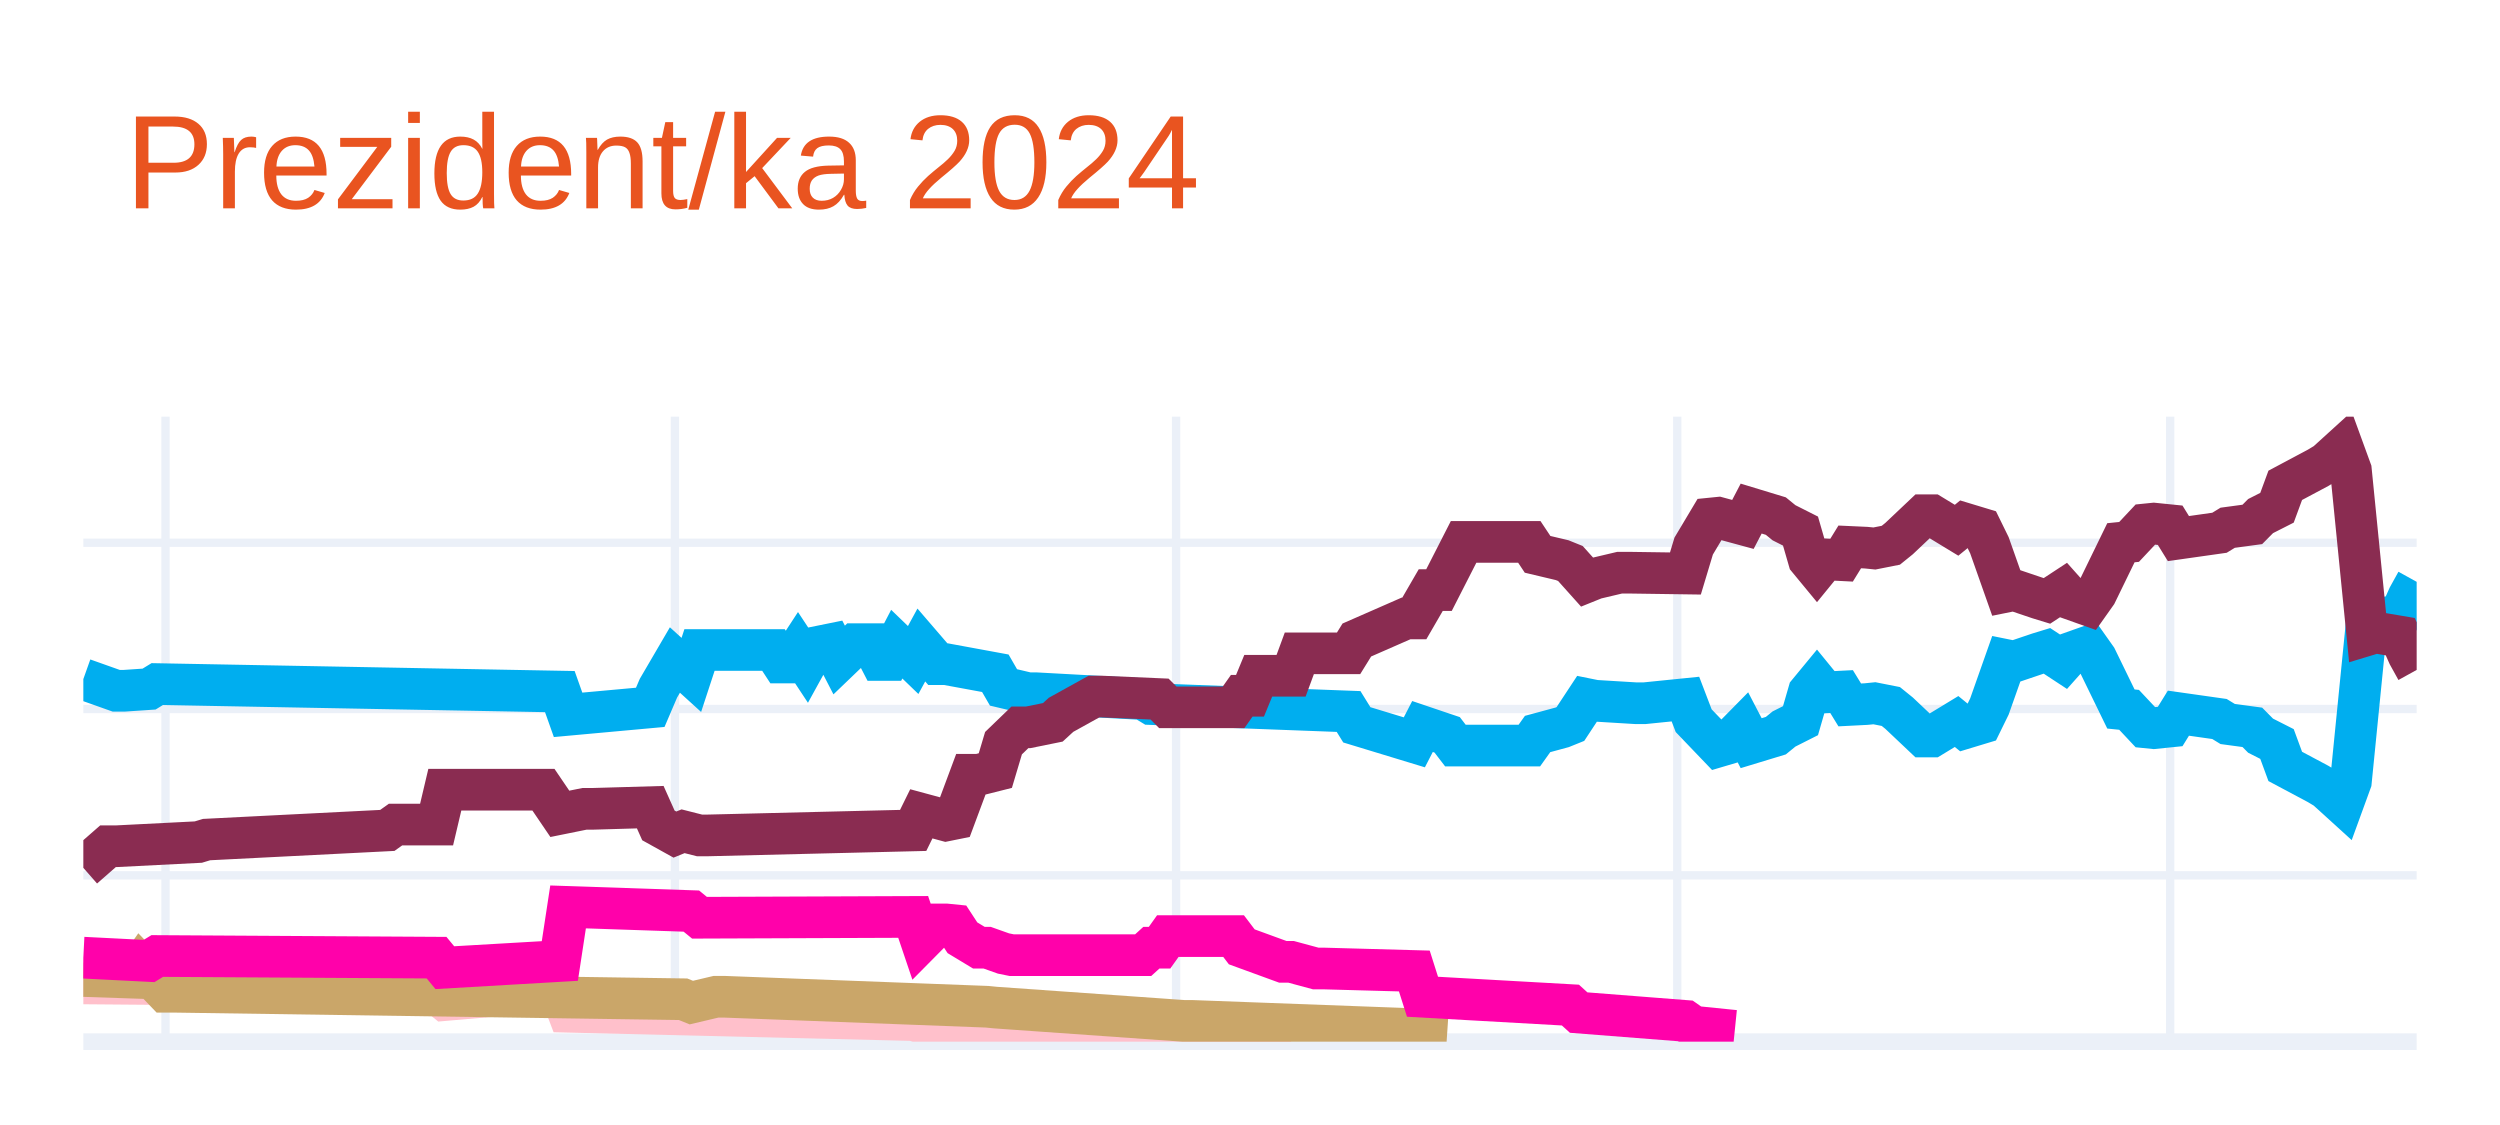
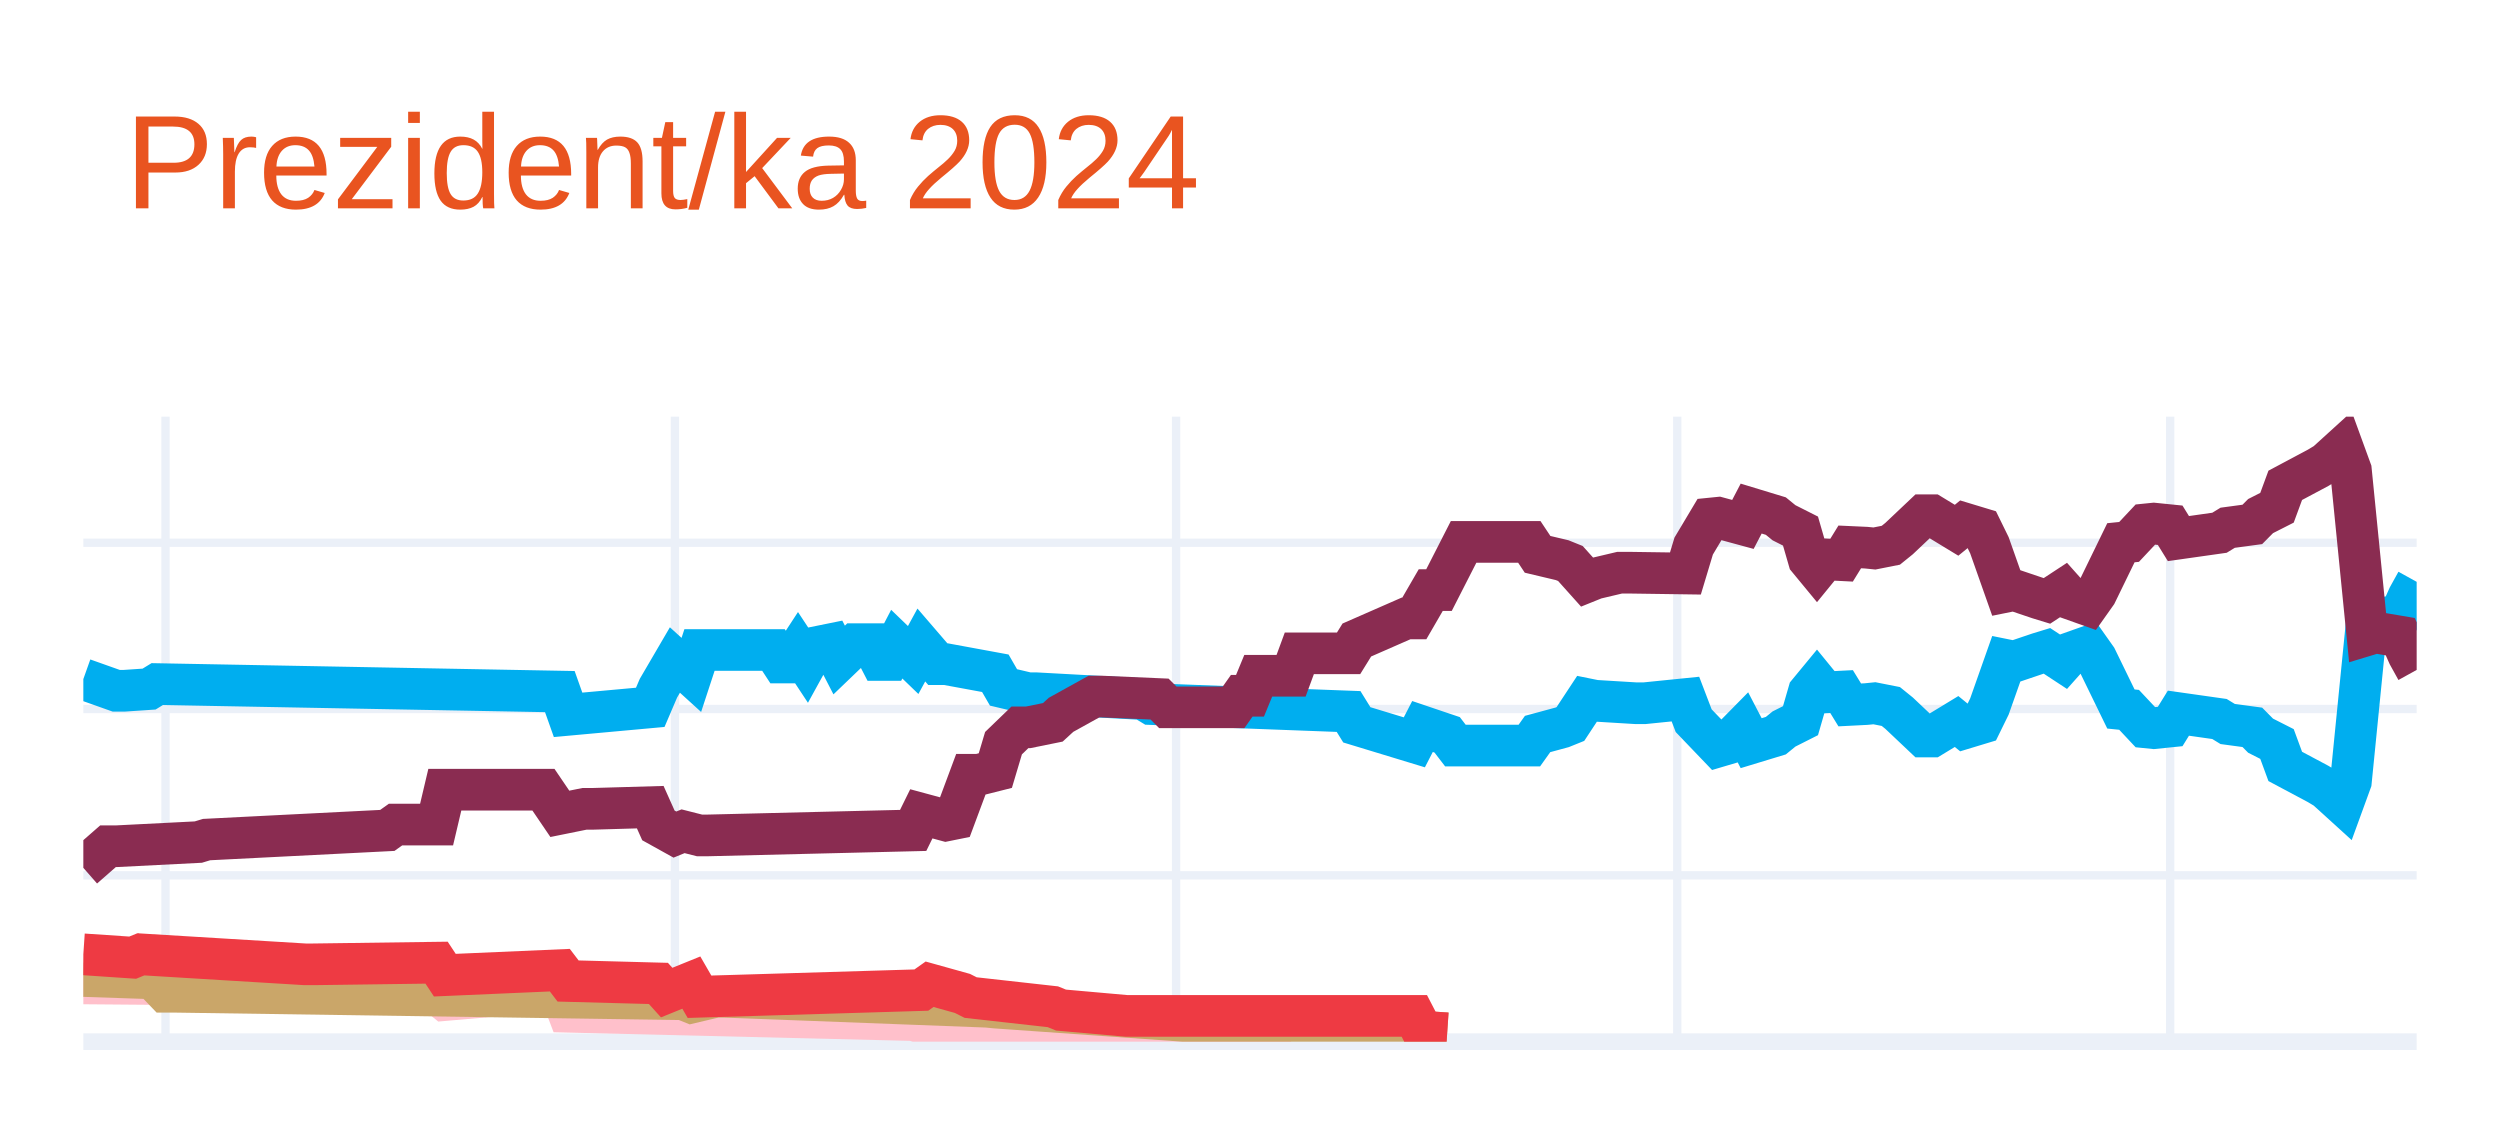
<svg xmlns="http://www.w3.org/2000/svg" class="main-svg" width="300" height="135" style="" viewBox="0 0 300 135">
  <rect x="0" y="0" width="300" height="135" style="fill: rgb(255, 255, 255); fill-opacity: 1;" />
-   <defs id="defs-509f49">
+   <defs id="defs-ee3119">
    <g class="clips">
-       <clipPath id="clip509f49xyplot" class="plotclip">
+       <clipPath id="clipee3119xyplot" class="plotclip">
        <rect width="280" height="75" />
      </clipPath>
-       <clipPath class="axesclip" id="clip509f49x">
+       <clipPath class="axesclip" id="clipee3119x">
        <rect x="10" y="0" width="280" height="135" />
      </clipPath>
-       <clipPath class="axesclip" id="clip509f49y">
+       <clipPath class="axesclip" id="clipee3119y">
        <rect x="0" y="50" width="300" height="75" />
      </clipPath>
-       <clipPath class="axesclip" id="clip509f49xy">
+       <clipPath class="axesclip" id="clipee3119xy">
        <rect x="10" y="50" width="280" height="75" />
      </clipPath>
    </g>
    <g class="gradients" />
    <g class="patterns" />
  </defs>
  <g class="bglayer" />
  <g class="layer-below">
    <g class="imagelayer" />
    <g class="shapelayer" />
  </g>
  <g class="cartesianlayer">
    <g class="subplot xy">
      <g class="layer-subplot">
        <g class="shapelayer" />
        <g class="imagelayer" />
      </g>
      <g class="minor-gridlayer">
        <g class="x" />
        <g class="y" />
      </g>
      <g class="gridlayer">
        <g class="x">
          <path class="xgrid crisp" transform="translate(19.86,0)" d="M0,50v75" style="stroke: rgb(235, 240, 248); stroke-opacity: 1; stroke-width: 1px;" />
          <path class="xgrid crisp" transform="translate(80.99,0)" d="M0,50v75" style="stroke: rgb(235, 240, 248); stroke-opacity: 1; stroke-width: 1px;" />
          <path class="xgrid crisp" transform="translate(141.13,0)" d="M0,50v75" style="stroke: rgb(235, 240, 248); stroke-opacity: 1; stroke-width: 1px;" />
          <path class="xgrid crisp" transform="translate(201.27,0)" d="M0,50v75" style="stroke: rgb(235, 240, 248); stroke-opacity: 1; stroke-width: 1px;" />
          <path class="xgrid crisp" transform="translate(260.42,0)" d="M0,50v75" style="stroke: rgb(235, 240, 248); stroke-opacity: 1; stroke-width: 1px;" />
        </g>
        <g class="y">
          <path class="ygrid crisp" transform="translate(0,105.04)" d="M10,0h280" style="stroke: rgb(235, 240, 248); stroke-opacity: 1; stroke-width: 1px;" />
          <path class="ygrid crisp" transform="translate(0,85.08)" d="M10,0h280" style="stroke: rgb(235, 240, 248); stroke-opacity: 1; stroke-width: 1px;" />
          <path class="ygrid crisp" transform="translate(0,65.13)" d="M10,0h280" style="stroke: rgb(235, 240, 248); stroke-opacity: 1; stroke-width: 1px;" />
        </g>
      </g>
      <g class="zerolinelayer">
        <path class="yzl zl crisp" transform="translate(0,125)" d="M10,0h280" style="stroke: rgb(235, 240, 248); stroke-opacity: 1; stroke-width: 2px;" />
      </g>
      <path class="xlines-below" />
      <path class="ylines-below" />
      <g class="overlines-below" />
      <g class="xaxislayer-below" />
      <g class="yaxislayer-below" />
      <g class="overaxes-below" />
-       <g class="plot" transform="translate(10,50)" clip-path="url(#clip509f49xyplot)">
+       <g class="plot" transform="translate(10,50)" clip-path="url(#clipee3119xyplot)">
        <g class="scatterlayer mlayer">
-           <g class="trace scatter tracecd2d57" style="stroke-miterlimit: 2; opacity: 1;">
+           <g class="trace scatter tracef46b23" style="stroke-miterlimit: 2; opacity: 1;">
            <g class="fills" />
            <g class="errorbars" />
            <g class="lines">
              <path class="js-line" d="M0,31.49L3.94,32.89L4.93,32.89L7.89,32.69L8.87,32.09L57.18,32.99L58.17,35.78L68.03,34.88L69.01,32.59L70.99,29.2L71.97,30.09L72.96,30.99L73.94,28L82.82,28L83.8,29.5L84.79,29.5L85.77,28L86.76,29.5L87.75,27.7L89.72,27.3L90.7,29.2L92.68,27.3L93.66,27.3L94.65,27.3L95.63,29.2L96.62,29.2L97.61,27.3L99.58,29.2L100.56,27.4L102.54,29.7L103.52,29.7L109.44,30.79L110.42,32.49L113.38,33.19L114.37,33.19L127.18,33.89L128.17,34.49L151.83,35.38L152.82,36.98L159.72,39.08L160.7,37.18L163.66,38.18L164.65,39.47L173.52,39.47L174.51,38.08L177.46,37.28L178.45,36.88L180.42,33.89L181.41,34.09L186.34,34.39L187.32,34.39L192.25,33.89L193.24,36.48L196.2,39.57L197.18,39.28L199.15,37.28L200.14,39.18L203.1,38.28L204.08,37.48L206.06,36.48L207.04,33.09L208.03,31.89L209.01,33.09L210.99,32.99L211.97,34.59L213.94,34.49L214.93,34.39L216.9,34.78L217.89,35.58L220.85,38.38L221.83,38.38L224.79,36.58L225.77,37.38L227.75,36.78L228.73,34.78L230.7,29.2L231.69,29.4L234.65,28.4L235.63,28.1L237.61,29.4L238.59,28.3L240.56,27.6L241.55,29L244.51,35.08L245.49,35.18L247.46,37.28L248.45,37.38L250.42,37.18L251.41,35.58L256.34,36.28L257.32,36.88L260.28,37.28L261.27,38.28L263.24,39.28L264.23,41.97L268.17,44.07L269.15,44.66L271.13,46.46L272.11,43.77L274.08,24.01L275.07,24.31L278.03,23.81L279.01,21.61L280,19.82" style="vector-effect: none; fill: none; stroke: rgb(0, 174, 239); stroke-opacity: 1; stroke-width: 5px; opacity: 1;" />
            </g>
            <g class="points" />
            <g class="text" />
          </g>
-           <g class="trace scatter tracee8d5ca" style="stroke-miterlimit: 2; opacity: 1;">
+           <g class="trace scatter traceb4e49b" style="stroke-miterlimit: 2; opacity: 1;">
            <g class="fills" />
            <g class="errorbars" />
            <g class="lines">
              <path class="js-line" d="M0,54.14L2.96,51.55L3.94,51.55L13.8,51.05L14.79,50.75L36.48,49.65L37.46,48.95L42.39,48.95L43.38,44.76L55.21,44.76L57.18,47.66L60.14,47.06L61.13,47.06L68.03,46.86L69.01,49.05L70.99,50.15L71.97,49.75L73.94,50.25L74.93,50.25L99.58,49.65L100.56,47.66L103.52,48.46L104.51,48.26L106.48,42.97L107.46,42.97L109.44,42.47L110.42,39.18L112.39,37.28L113.38,37.28L116.34,36.68L117.32,35.78L121.27,33.59L122.25,33.59L129.15,33.89L130.14,34.88L138.03,34.88L139.01,33.49L140,33.49L140.99,31.09L144.93,31.09L145.92,28.4L151.83,28.4L152.82,26.8L158.73,24.21L159.72,24.21L161.69,20.81L162.68,20.81L165.63,15.03L166.62,15.03L173.52,15.03L174.51,16.52L177.46,17.22L178.45,17.62L180.42,19.82L181.41,19.42L184.37,18.72L185.35,18.72L192.25,18.82L193.24,15.53L195.21,12.23L196.2,12.13L199.15,12.93L200.14,11.03L203.1,11.93L204.08,12.73L206.06,13.73L207.04,17.12L208.03,18.32L209.01,17.12L210.99,17.22L211.97,15.63L213.94,15.72L214.93,15.82L216.9,15.43L217.89,14.63L220.85,11.83L221.83,11.83L224.79,13.63L225.77,12.83L227.75,13.43L228.73,15.43L230.7,21.01L231.69,20.81L234.65,21.81L235.63,22.11L237.61,20.81L238.59,21.91L240.56,22.61L241.55,21.21L244.51,15.13L245.49,15.03L247.46,12.93L248.45,12.83L250.42,13.03L251.41,14.63L256.34,13.93L257.32,13.33L260.28,12.93L261.27,11.93L263.24,10.93L264.23,8.24L268.17,6.14L269.15,5.55L271.13,3.75L272.11,6.44L274.08,26.2L275.07,25.9L278.03,26.4L279.01,28.6L280,30.39" style="vector-effect: none; fill: none; stroke: rgb(138, 44, 81); stroke-opacity: 1; stroke-width: 5px; opacity: 1;" />
            </g>
            <g class="points" />
            <g class="text" />
          </g>
-           <g class="trace scatter trace03e18c" style="stroke-miterlimit: 2; opacity: 1;">
+           <g class="trace scatter trace2bf097" style="stroke-miterlimit: 2; opacity: 1;">
            <g class="fills" />
            <g class="errorbars" />
            <g class="lines">
              <path class="js-line" d="M0,68.01L11.83,68.11L12.82,68.11L42.39,69.21L43.38,70.01L57.18,68.81L58.17,71.41L99.58,72.41L100.56,72.7L107.46,72.61L108.45,72.61L130.14,73.7L132.11,73.7L144.93,73.7" style="vector-effect: none; fill: none; stroke: rgb(255, 192, 203); stroke-opacity: 1; stroke-width: 5px; opacity: 1;" />
            </g>
            <g class="points" />
            <g class="text" />
          </g>
-           <g class="trace scatter trace3382ca" style="stroke-miterlimit: 2; opacity: 1;">
+           <g class="trace scatter trace53e419" style="stroke-miterlimit: 2; opacity: 1;">
            <g class="fills" />
            <g class="errorbars" />
            <g class="lines">
              <path class="js-line" d="M0,67.12L5.92,67.32L6.9,65.92L9.86,69.01L10.85,69.01L71.97,69.91L72.96,70.31L75.92,69.61L76.9,69.61L108.45,70.81L109.44,70.91L132.11,72.51L133.1,72.51L159.72,73.5L160.7,73.8L163.66,74" style="vector-effect: none; fill: none; stroke: rgb(202, 166, 105); stroke-opacity: 1; stroke-width: 5px; opacity: 1;" />
            </g>
            <g class="points" />
            <g class="text" />
          </g>
-           <g class="trace scatter tracee0995c" style="stroke-miterlimit: 2; opacity: 1;">
+           <g class="trace scatter trace7a1546" style="stroke-miterlimit: 2; opacity: 1;">
            <g class="fills" />
            <g class="errorbars" />
            <g class="lines">
-               <path class="js-line" d="M0,64.92L7.89,65.32L8.87,64.72L42.39,64.92L43.38,66.12L57.18,65.32L58.17,58.83L72.96,59.33L73.94,60.13L99.58,60.03L100.56,62.93L102.54,60.93L103.52,60.93L104.51,61.03L105.49,62.53L107.46,63.72L108.45,63.72L110.42,64.42L111.41,64.62L127.18,64.62L128.17,63.72L129.15,63.72L130.14,62.33L138.03,62.33L139.01,63.62L143.94,65.42L144.93,65.42L147.89,66.22L148.87,66.22L159.72,66.52L160.7,69.61L178.45,70.61L179.44,71.51L192.25,72.51L193.24,73.2L198.17,73.7" style="vector-effect: none; fill: none; stroke: rgb(255, 1, 170); stroke-opacity: 1; stroke-width: 5px; opacity: 1;" />
+               <path class="js-line" d="M0,64.52L5.92,64.92L6.9,64.52L26.62,65.72L27.61,65.72L42.39,65.52L43.38,67.02L57.18,66.42L58.17,67.72L69.01,68.01L70,69.11L72.96,67.91L73.94,69.61L100.56,68.81L101.55,68.11L105.49,69.21L106.48,69.71L116.34,70.81L117.32,71.21L125.21,71.91L126.2,71.91L159.72,71.91L160.7,73.8L163.66,74" style="vector-effect: none; fill: none; stroke: rgb(238, 58, 67); stroke-opacity: 1; stroke-width: 5px; opacity: 1;" />
            </g>
            <g class="points" />
            <g class="text" />
          </g>
        </g>
      </g>
      <g class="overplot" />
      <path class="xlines-above crisp" d="M0,0" style="fill: none;" />
      <path class="ylines-above crisp" d="M0,0" style="fill: none;" />
      <g class="overlines-above" />
      <g class="xaxislayer-above" />
      <g class="yaxislayer-above" />
      <g class="overaxes-above" />
    </g>
  </g>
  <g class="polarlayer" />
  <g class="smithlayer" />
  <g class="ternarylayer" />
  <g class="geolayer" />
  <g class="funnelarealayer" />
  <g class="pielayer" />
  <g class="iciclelayer" />
  <g class="treemaplayer" />
  <g class="sunburstlayer" />
  <g class="glimages" />
-   <defs id="topdefs-509f49">
+   <defs id="topdefs-ee3119">
    <g class="clips" />
  </defs>
  <g class="layer-above">
    <g class="imagelayer" />
    <g class="shapelayer" />
  </g>
  <g class="infolayer">
    <g class="g-gtitle">
      <text class="gtitle" x="15" y="25" text-anchor="start" dy="0em" style="font-family: Ubuntu, verdana, arial, sans-serif; font-size: 16px; fill: rgb(233, 84, 32); opacity: 1; font-weight: normal; white-space: pre;">Prezident/ka 2024</text>
    </g>
    <g class="g-xtitle" />
    <g class="g-ytitle" />
  </g>
</svg>
